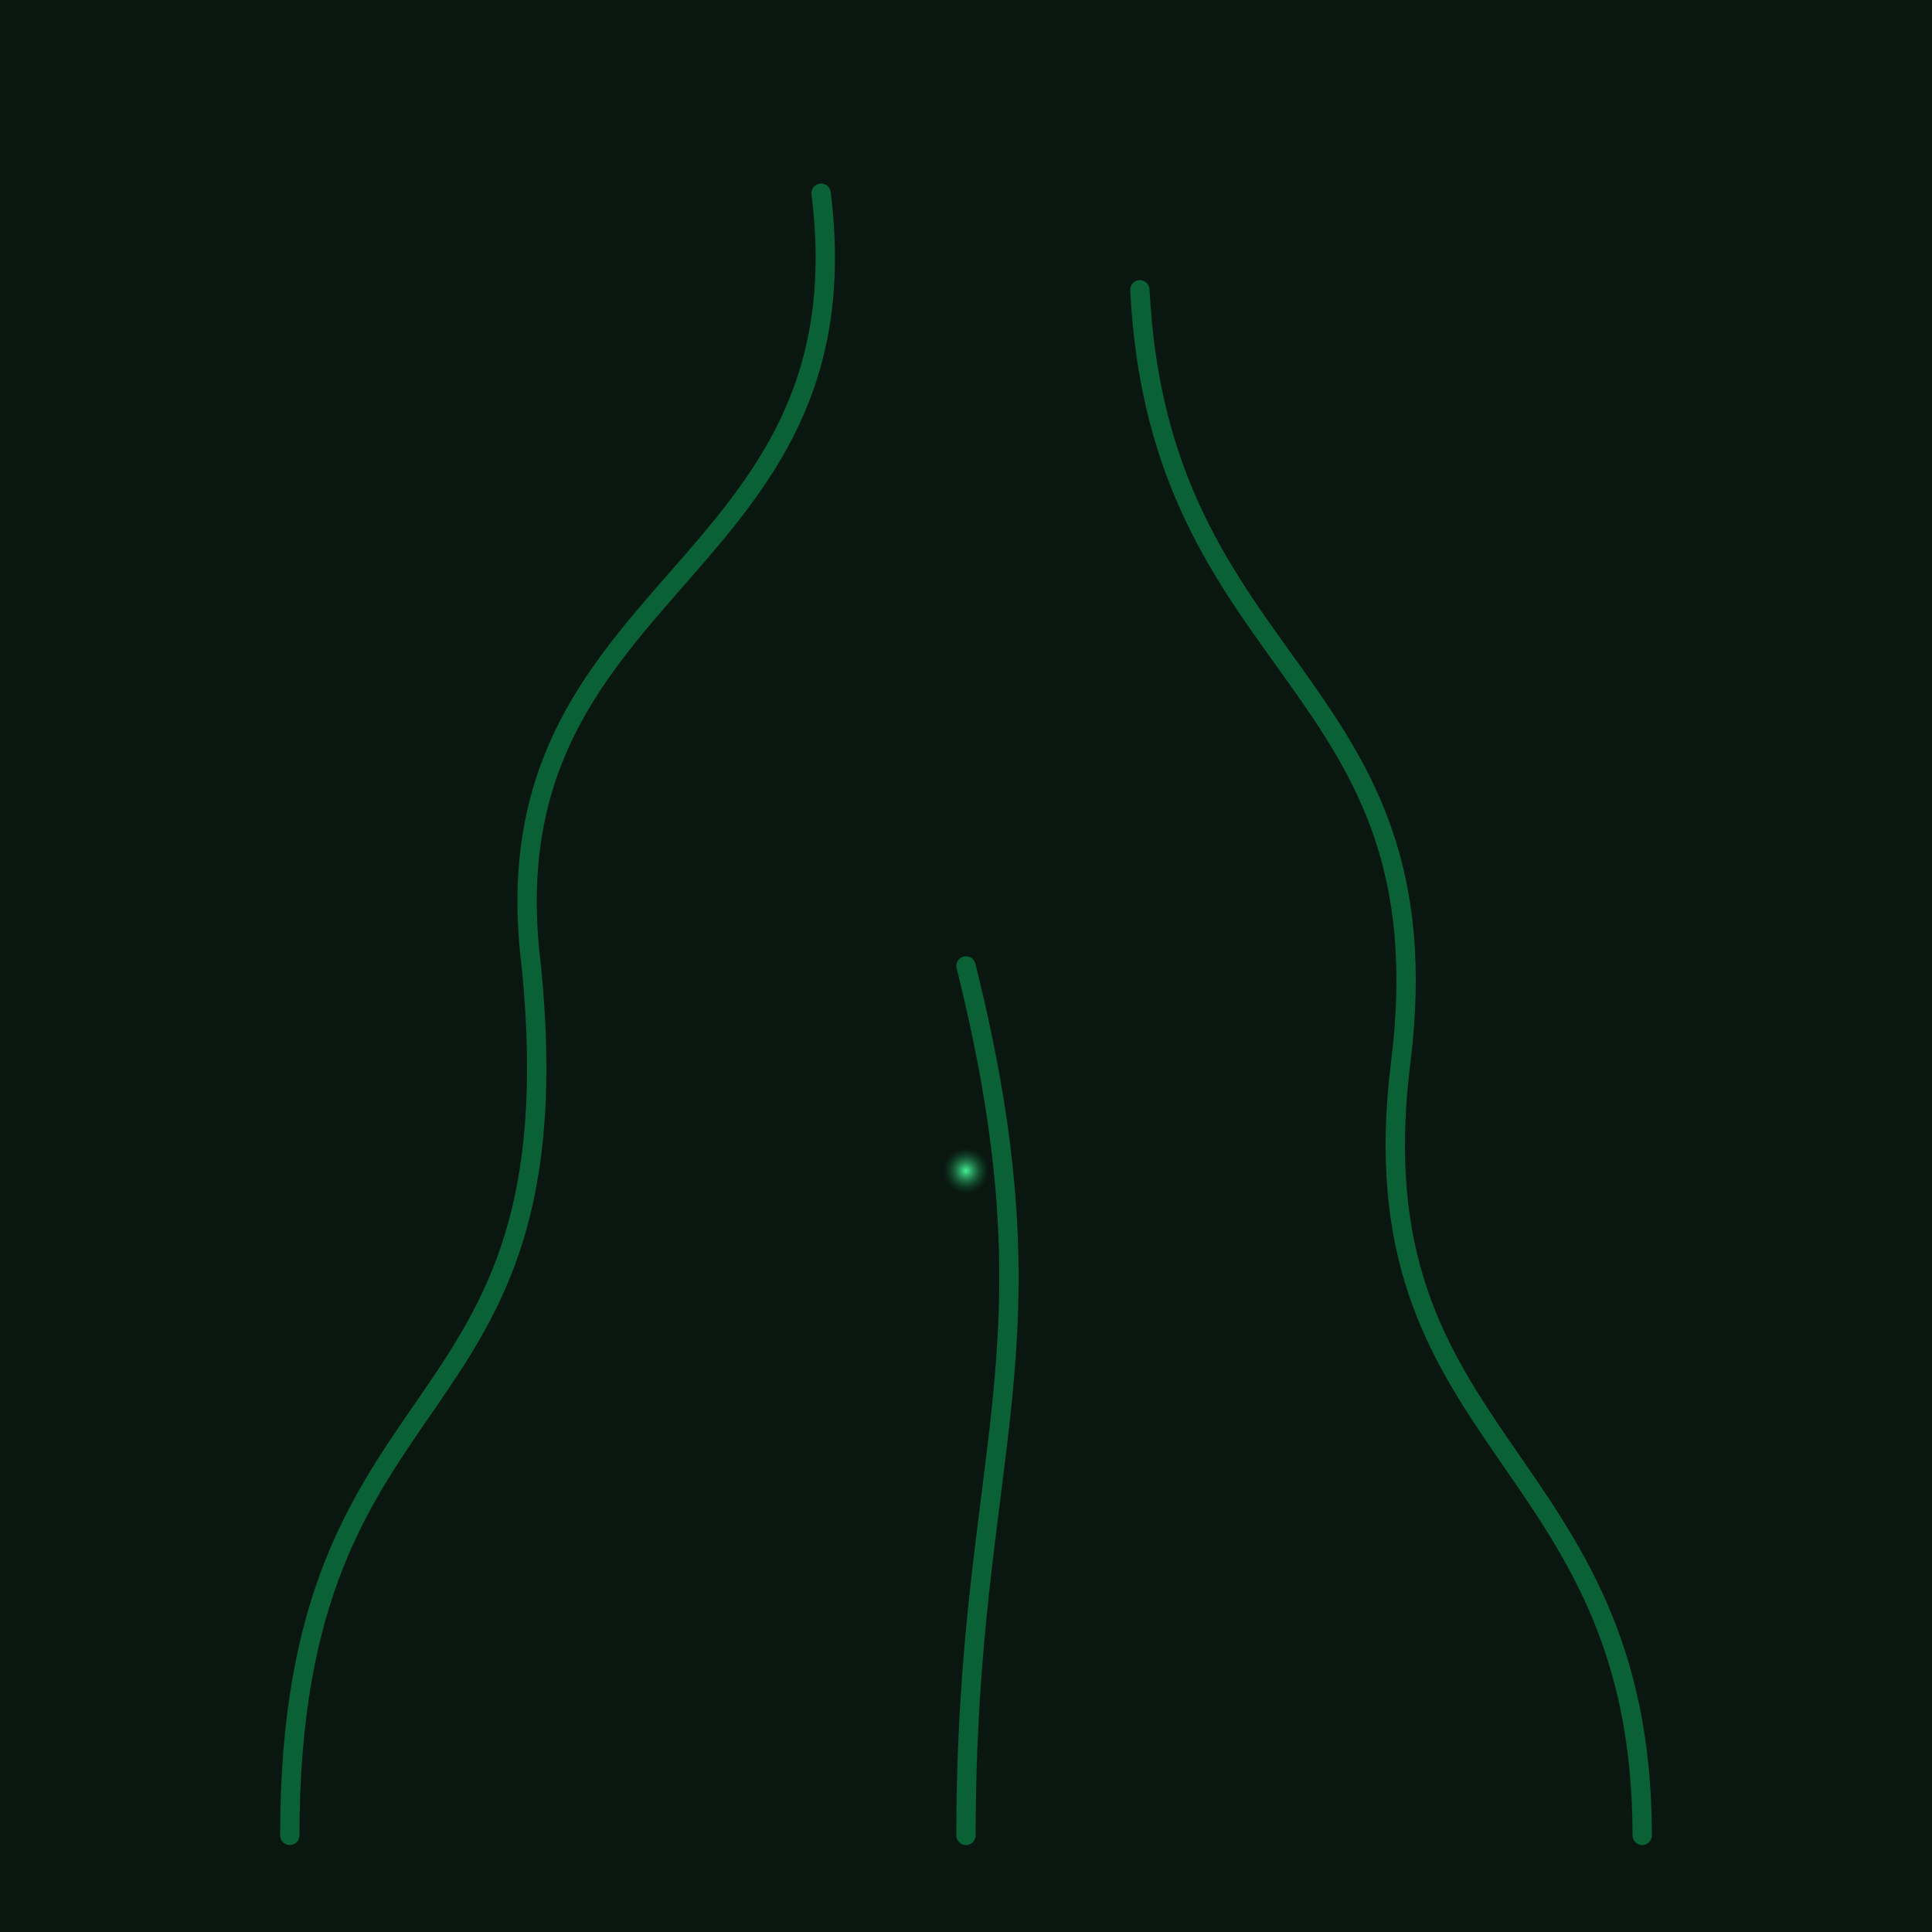
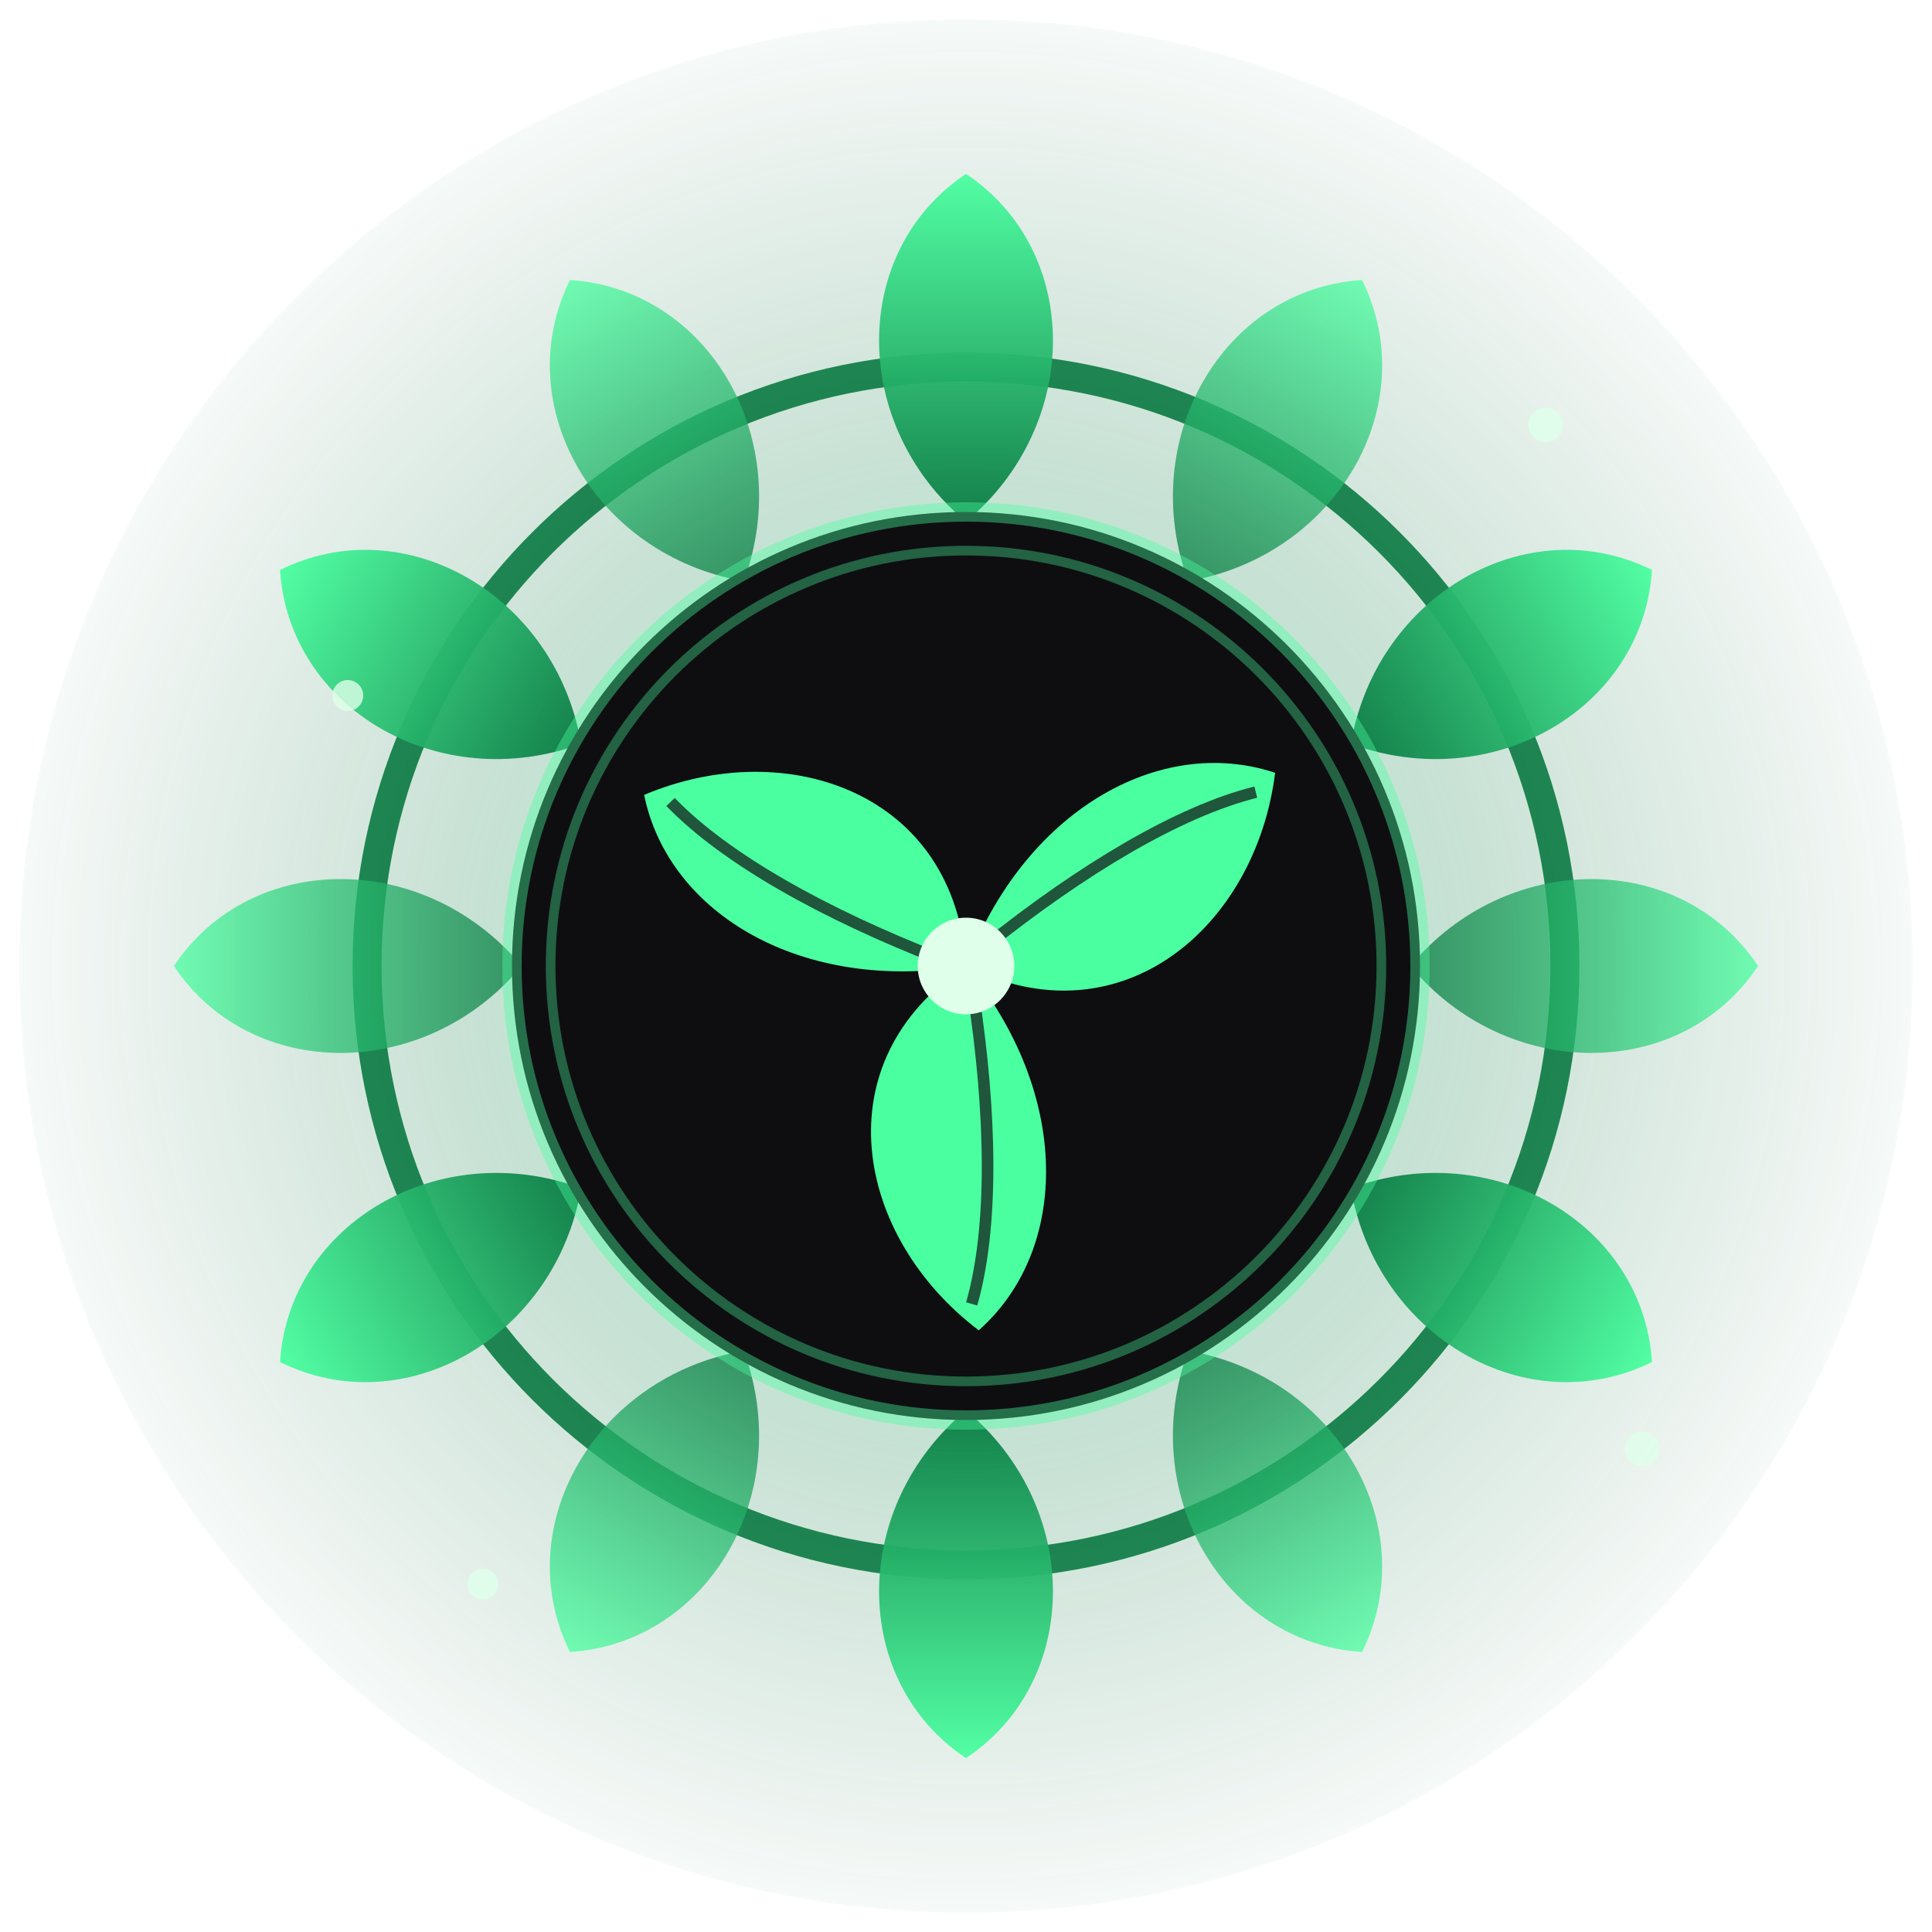
- <svg xmlns="http://www.w3.org/2000/svg" viewBox="0 0 200 200" role="img" aria-label="Green motif: forest at dusk">
+ <svg xmlns="http://www.w3.org/2000/svg" viewBox="0 0 200 200" role="img" aria-label="Green motif: a badge of the wild — three leaves round a seed, wrapped in a leaf wreath">
  <defs>
-     <radialGradient id="g-glow" cx="50%" cy="60%" r="20%">
-       <stop offset="0%" stop-color="#4AFFA0" stop-opacity="0.95" />
-       <stop offset="100%" stop-color="#0A5C33" stop-opacity="0" />
+     <radialGradient id="g-glow" cx="50%" cy="50%" r="55%">
+       <stop offset="0" stop-color="#4affa0" stop-opacity="0.45" />
+       <stop offset="0.5" stop-color="#0a7a42" stop-opacity="0.22" />
+       <stop offset="1" stop-color="#0a5c33" stop-opacity="0" />
    </radialGradient>
+     <linearGradient id="g-leaf" x1="0" y1="1" x2="0" y2="0">
+       <stop offset="0" stop-color="#0a7a42" stop-opacity="0.95" />
+       <stop offset="1" stop-color="#4affa0" stop-opacity="0.95" />
+     </linearGradient>
  </defs>
-   <rect width="200" height="200" fill="#0A1710" />
-   <g stroke="#0A7A42" stroke-width="2" fill="none" opacity="0.75" stroke-linecap="round">
-     <path d="M30 190 C30 140 60 150 55 100 C50 60 90 60 85 20" />
-     <path d="M170 190 C170 150 140 150 145 110 C150 70 120 70 118 30" />
-     <path d="M100 190 C100 150 110 140 100 100" />
+   <circle cx="100" cy="100" r="98" fill="url(#g-glow)" />
+   <circle cx="100" cy="100" r="62" fill="none" stroke="#0a7a42" stroke-width="3" opacity="0.9" />
+   <g fill="url(#g-leaf)">
+     <path d="M100 18 c 12 8, 12 26, 0 36 c -12 -10, -12 -28, 0 -36 z" />
+     <path d="M100 18 c 12 8, 12 26, 0 36 c -12 -10, -12 -28, 0 -36 z" transform="rotate(30 100 100)" opacity="0.8" />
+     <path d="M100 18 c 12 8, 12 26, 0 36 c -12 -10, -12 -28, 0 -36 z" transform="rotate(60 100 100)" />
+     <path d="M100 18 c 12 8, 12 26, 0 36 c -12 -10, -12 -28, 0 -36 z" transform="rotate(90 100 100)" opacity="0.8" />
+     <path d="M100 18 c 12 8, 12 26, 0 36 c -12 -10, -12 -28, 0 -36 z" transform="rotate(120 100 100)" />
+     <path d="M100 18 c 12 8, 12 26, 0 36 c -12 -10, -12 -28, 0 -36 z" transform="rotate(150 100 100)" opacity="0.8" />
+     <path d="M100 18 c 12 8, 12 26, 0 36 c -12 -10, -12 -28, 0 -36 z" transform="rotate(180 100 100)" />
+     <path d="M100 18 c 12 8, 12 26, 0 36 c -12 -10, -12 -28, 0 -36 z" transform="rotate(210 100 100)" opacity="0.8" />
+     <path d="M100 18 c 12 8, 12 26, 0 36 c -12 -10, -12 -28, 0 -36 z" transform="rotate(240 100 100)" />
+     <path d="M100 18 c 12 8, 12 26, 0 36 c -12 -10, -12 -28, 0 -36 z" transform="rotate(270 100 100)" opacity="0.8" />
+     <path d="M100 18 c 12 8, 12 26, 0 36 c -12 -10, -12 -28, 0 -36 z" transform="rotate(300 100 100)" />
+     <path d="M100 18 c 12 8, 12 26, 0 36 c -12 -10, -12 -28, 0 -36 z" transform="rotate(330 100 100)" opacity="0.8" />
  </g>
-   <circle cx="100" cy="120" r="6" fill="url(#g-glow)" />
+   <g fill="#dfffea" opacity="0.8">
+     <circle cx="160" cy="44" r="1.8" />
+     <circle cx="36" cy="72" r="1.6" />
+     <circle cx="170" cy="150" r="1.8" />
+     <circle cx="50" cy="164" r="1.6" />
+   </g>
+   <circle cx="100" cy="100" r="47" fill="#0e0e11" stroke="#4affa0" stroke-opacity="0.4" stroke-width="2" />
+   <circle cx="100" cy="100" r="43" fill="none" stroke="#4affa0" stroke-width="1" opacity="0.35" />
+   <g fill="#4affa0">
+     <path d="M100 100 C 106 84, 120 76, 132 80 C 130 96, 116 108, 100 100 Z" />
+     <path d="M100 100 C 106 84, 120 76, 132 80 C 130 96, 116 108, 100 100 Z" transform="rotate(120 100 100)" />
+     <path d="M100 100 C 106 84, 120 76, 132 80 C 130 96, 116 108, 100 100 Z" transform="rotate(240 100 100)" />
+   </g>
+   <g fill="none" stroke="#0e0e11" stroke-width="1.2" opacity="0.7">
+     <path d="M102 98 C 112 90, 122 84, 130 82" />
+     <path d="M102 98 C 112 90, 122 84, 130 82" transform="rotate(120 100 100)" />
+     <path d="M102 98 C 112 90, 122 84, 130 82" transform="rotate(240 100 100)" />
+   </g>
+   <circle cx="100" cy="100" r="5" fill="#dfffea" />
</svg>
